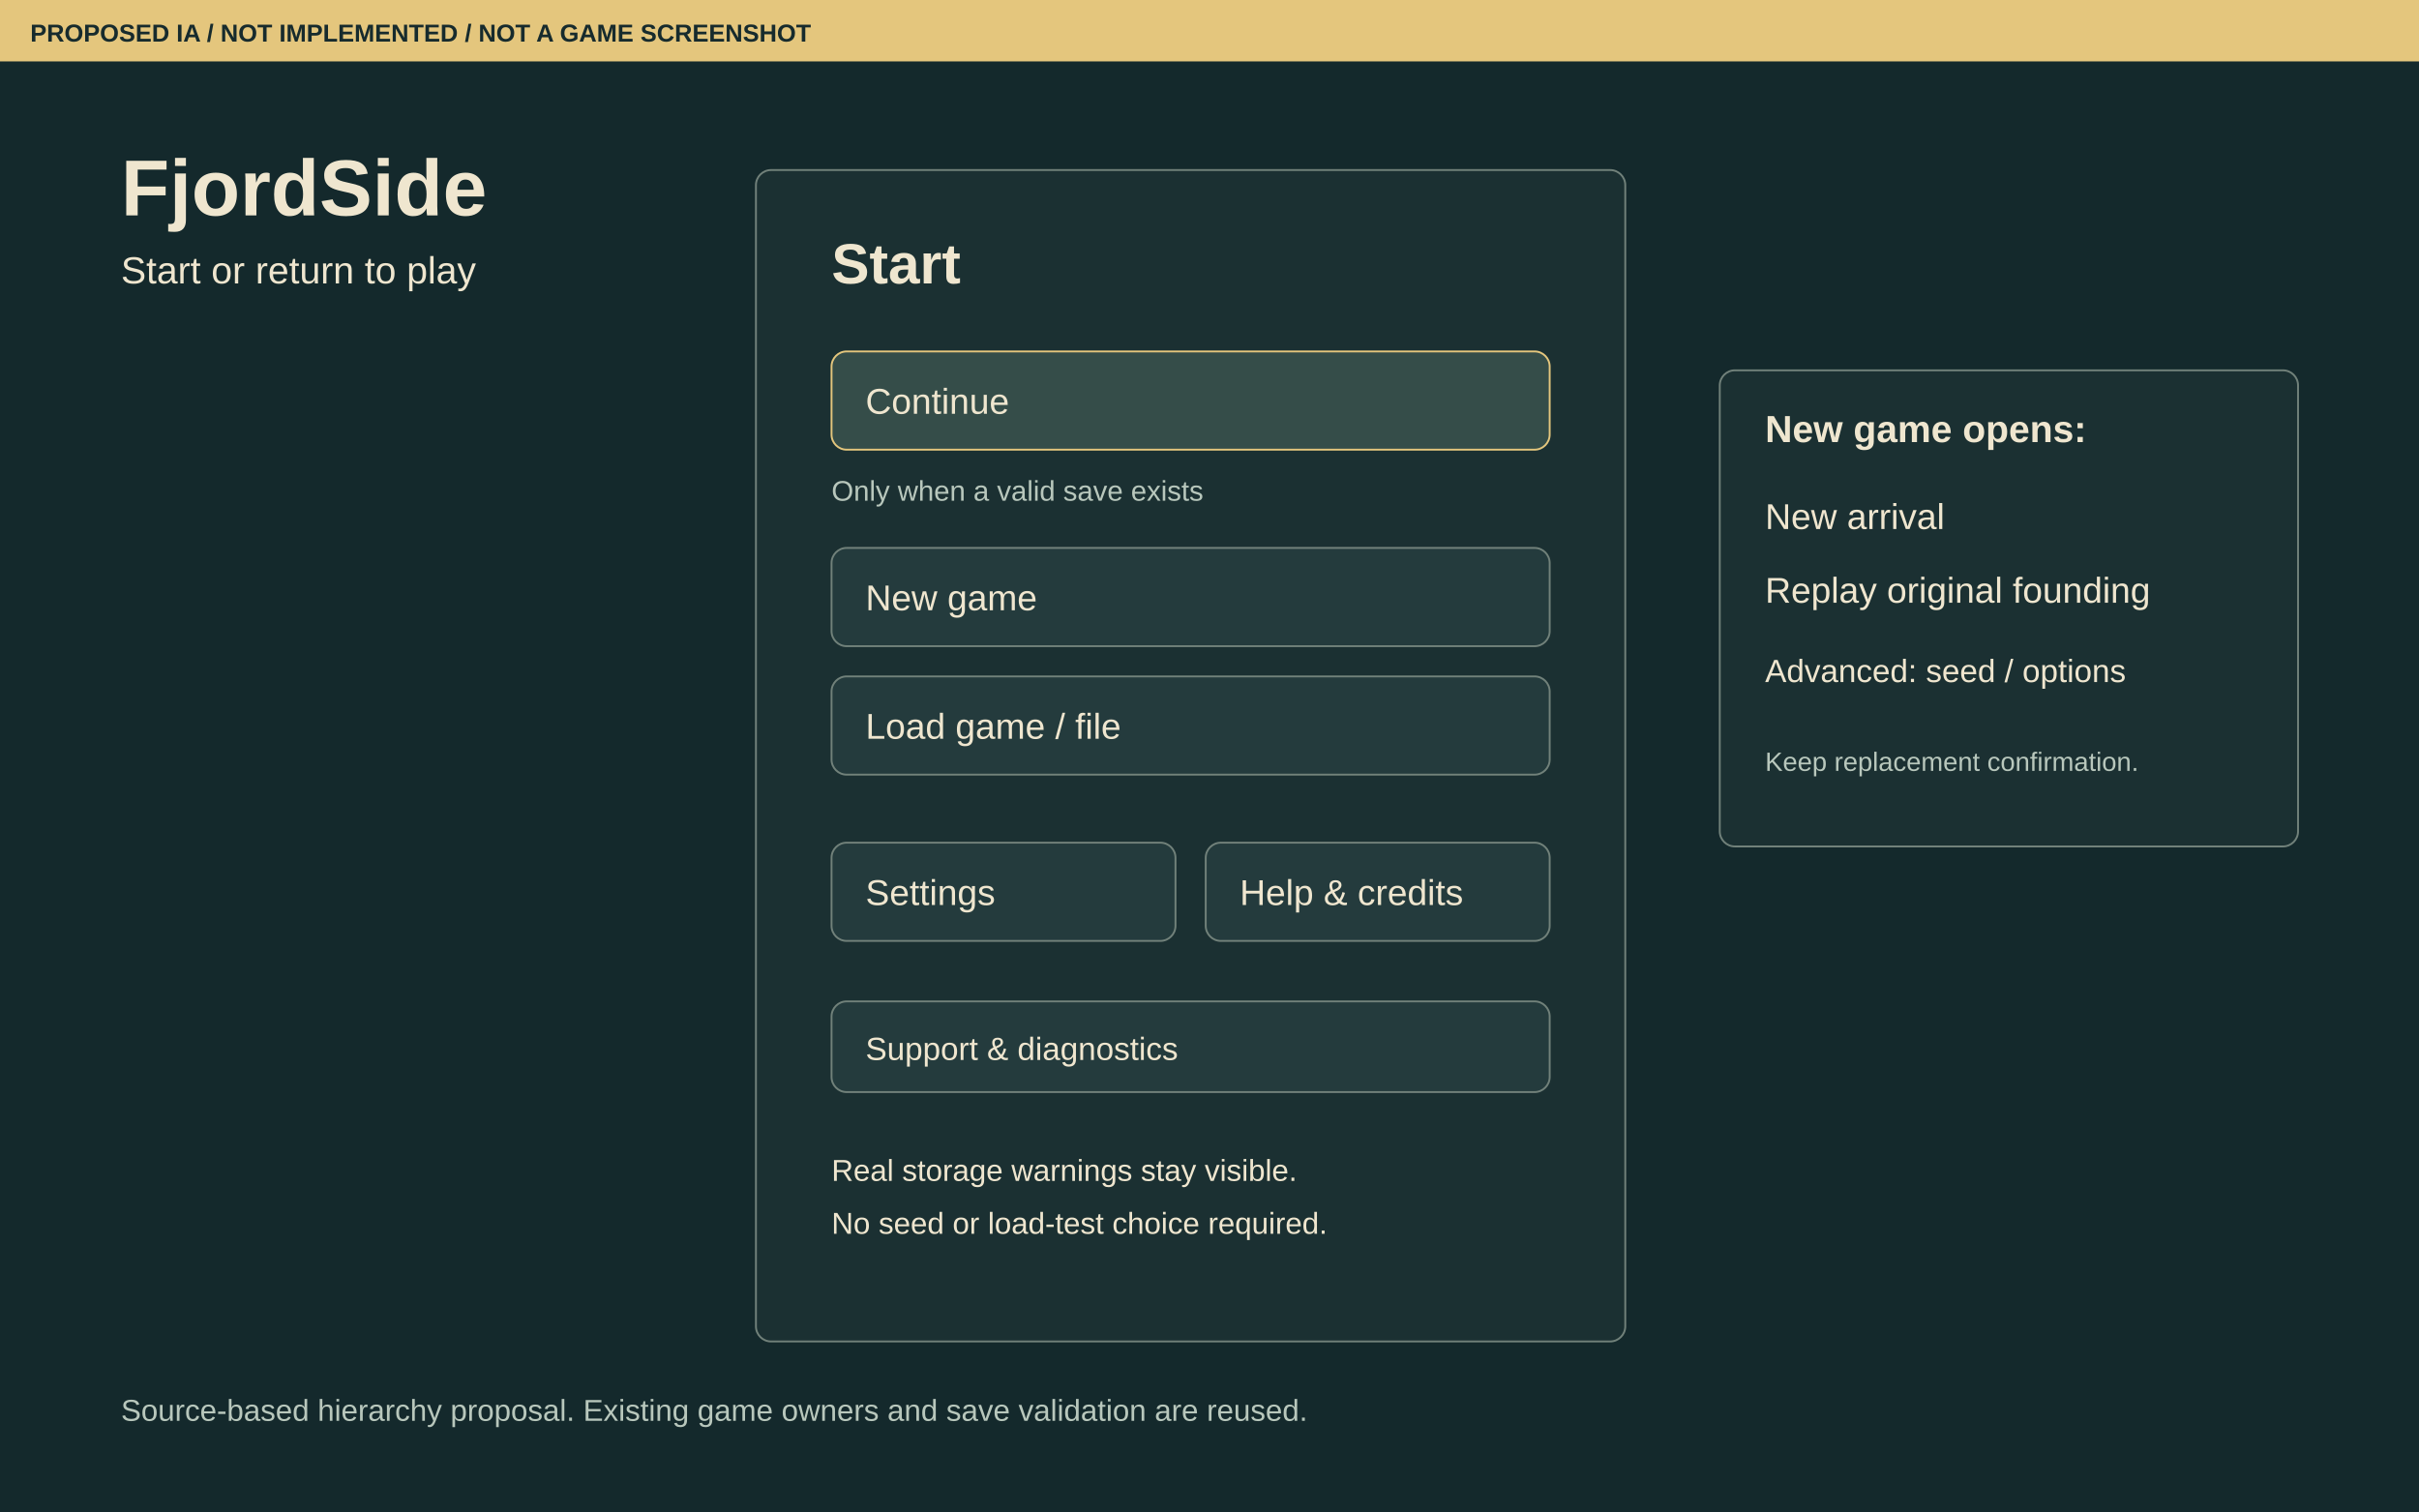
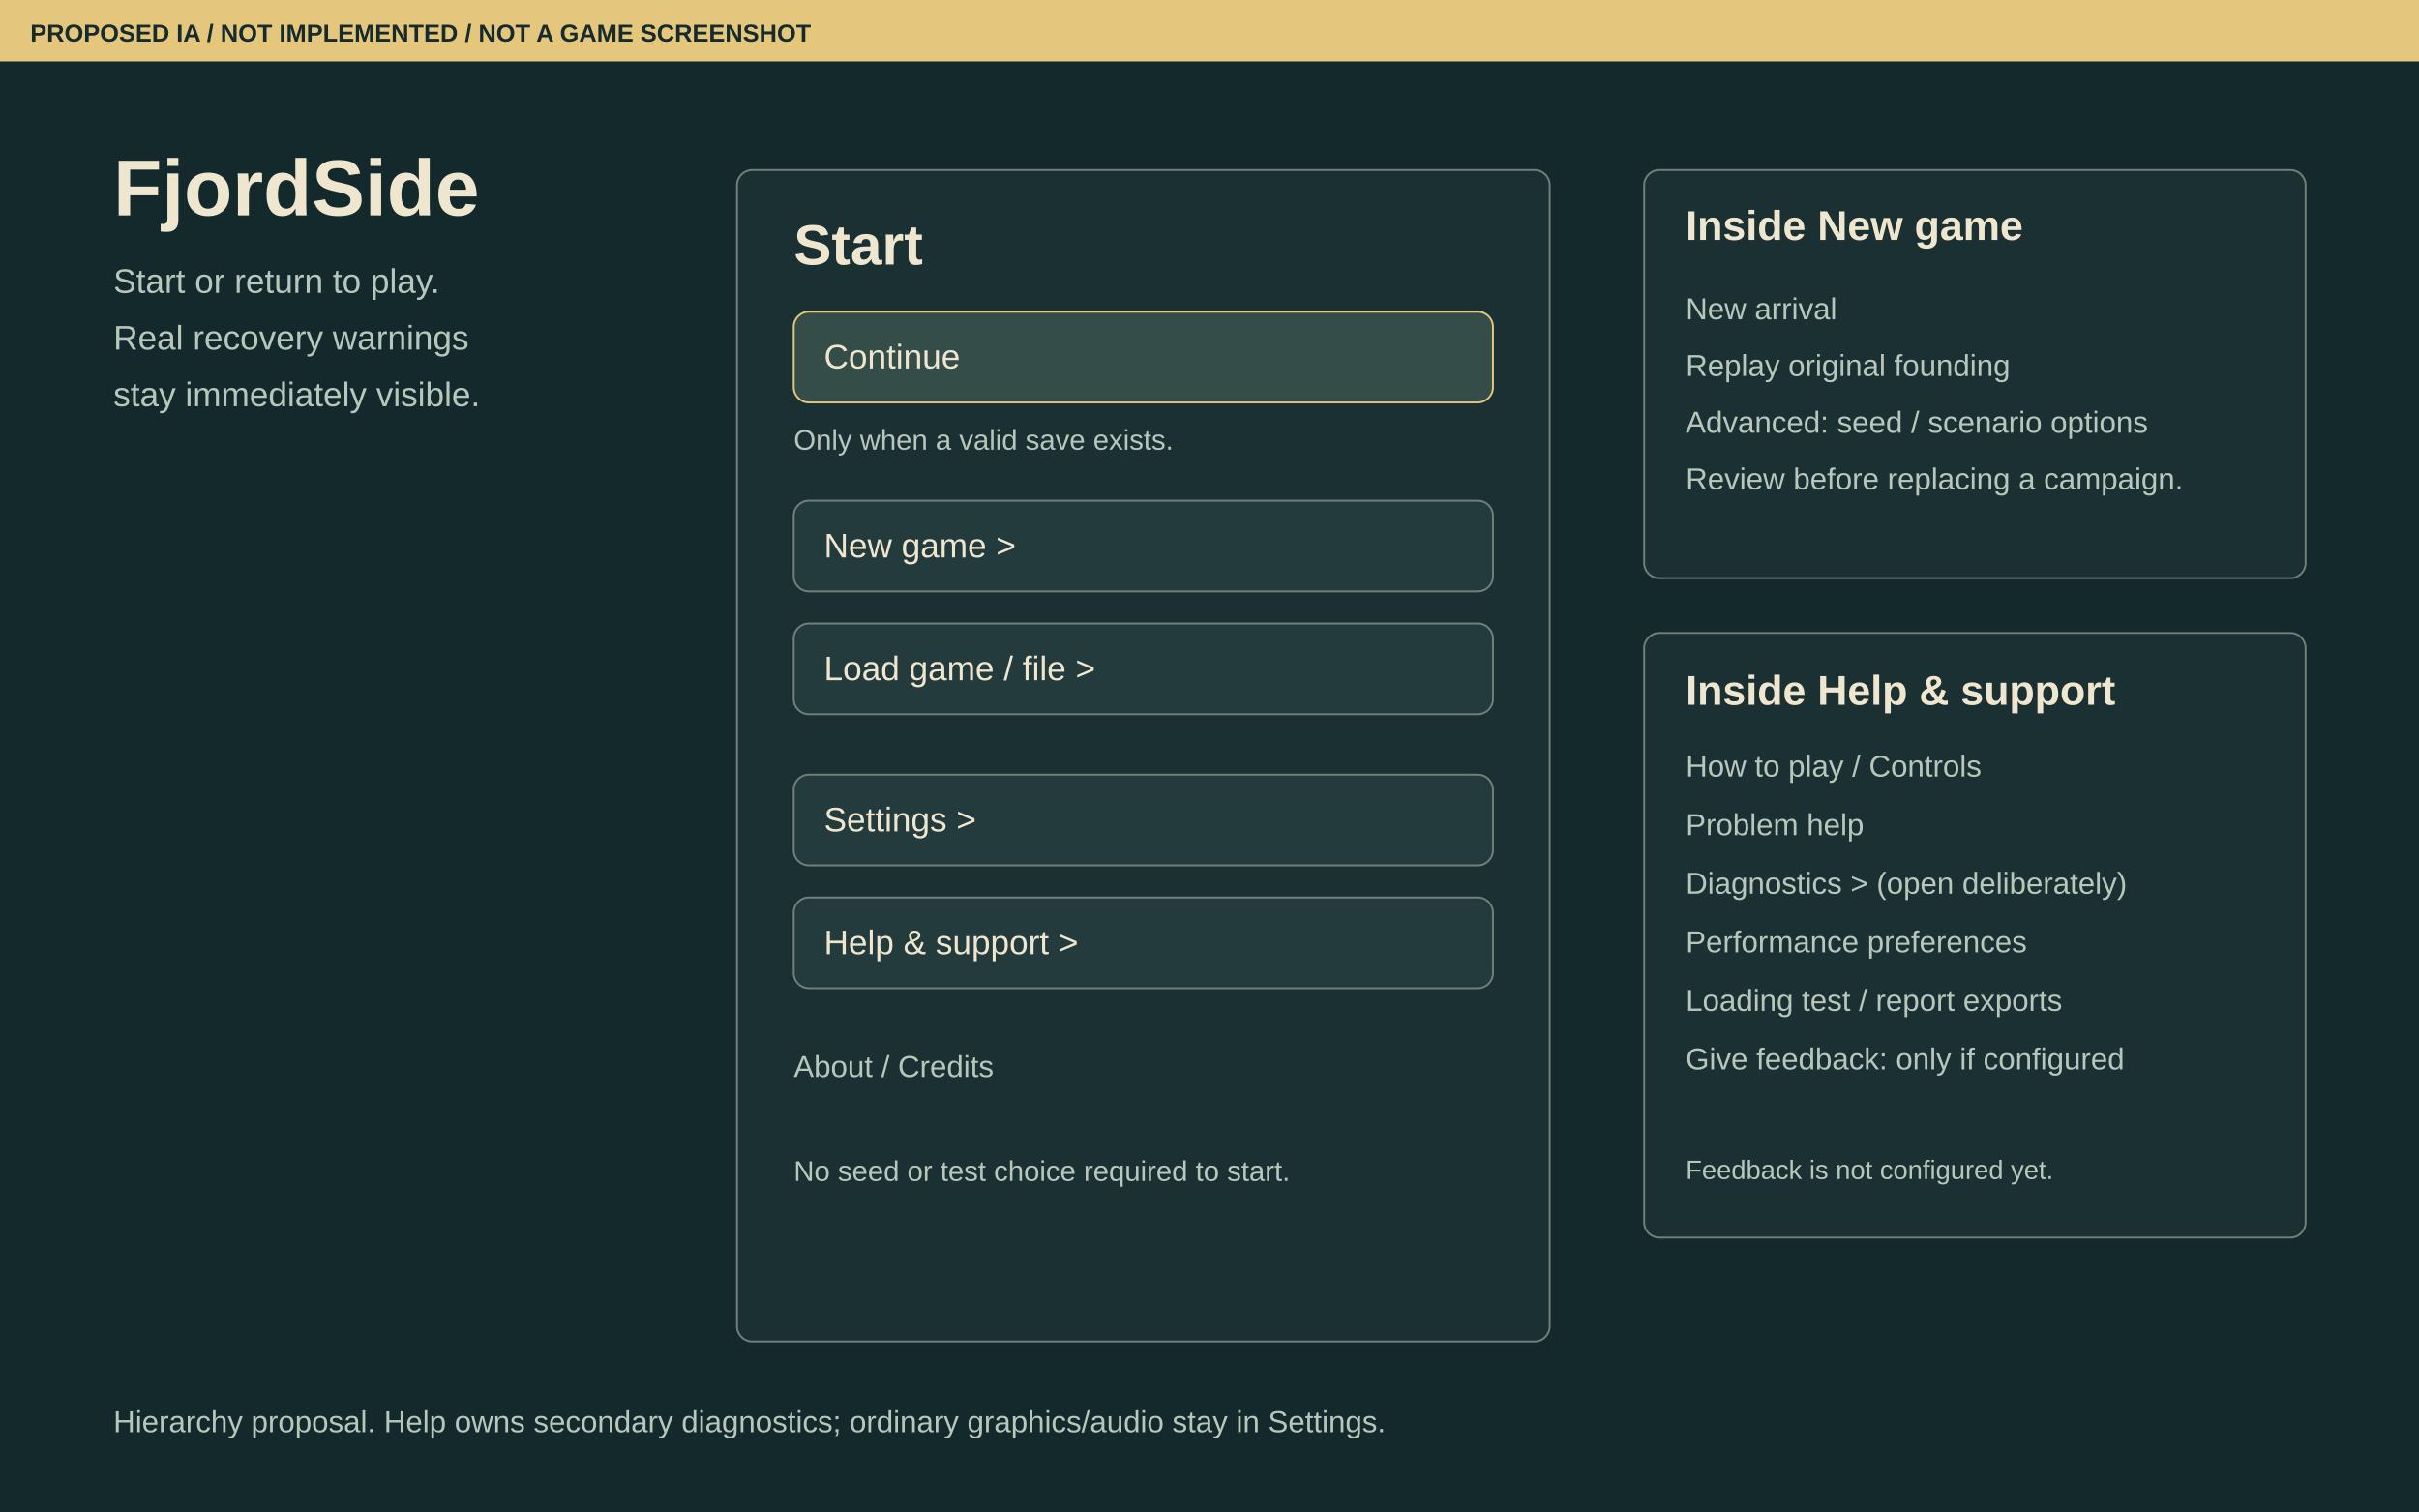
<svg xmlns="http://www.w3.org/2000/svg" width="1280" height="800" viewBox="0 0 1280 800">
-   <style>text{font-family:Arial,sans-serif}</style>
+   <style>text { font-family: Arial, sans-serif; }</style>
  <rect x="0" y="0" width="1280" height="800" rx="0" fill="#14292c" stroke="#14292c" />
-   <text x="64" y="114" font-size="42" fill="#efe6cf" font-weight="700">FjordSide</text>
-   <text x="64" y="150" font-size="20" fill="#efe6cf" font-weight="400">Start or return to play</text>
-   <rect x="400" y="90" width="460" height="620" rx="8" fill="#1b3032" stroke="#71817a" />
-   <text x="440" y="150" font-size="30" fill="#efe6cf" font-weight="700">Start</text>
-   <rect x="440" y="186" width="380" height="52" rx="8" fill="#354d49" stroke="#e4c67d" />
-   <text x="458" y="219.0" font-size="19" fill="#efe6cf" font-weight="400">Continue</text>
-   <text x="440" y="265" font-size="15" fill="#b8c7bc" font-weight="400">Only when a valid save exists</text>
-   <rect x="440" y="290" width="380" height="52" rx="8" fill="#243b3d" stroke="#71817a" />
-   <text x="458" y="323.0" font-size="19" fill="#efe6cf" font-weight="400">New game</text>
-   <rect x="440" y="358" width="380" height="52" rx="8" fill="#243b3d" stroke="#71817a" />
-   <text x="458" y="391.0" font-size="19" fill="#efe6cf" font-weight="400">Load game / file</text>
-   <rect x="440" y="446" width="182" height="52" rx="8" fill="#243b3d" stroke="#71817a" />
-   <text x="458" y="479.0" font-size="19" fill="#efe6cf" font-weight="400">Settings</text>
-   <rect x="638" y="446" width="182" height="52" rx="8" fill="#243b3d" stroke="#71817a" />
-   <text x="656" y="479.0" font-size="19" fill="#efe6cf" font-weight="400">Help &amp; credits</text>
-   <rect x="440" y="530" width="380" height="48" rx="8" fill="#243b3d" stroke="#71817a" />
-   <text x="458" y="561.0" font-size="17" fill="#efe6cf" font-weight="400">Support &amp; diagnostics</text>
-   <text x="440" y="625" font-size="16" fill="#efe6cf" font-weight="400">Real storage warnings stay visible.</text>
-   <text x="440" y="653" font-size="16" fill="#efe6cf" font-weight="400">No seed or load-test choice required.</text>
-   <rect x="910" y="196" width="306" height="252" rx="8" fill="#1b3032" stroke="#71817a" />
-   <text x="934" y="234" font-size="20" fill="#efe6cf" font-weight="700">New game opens:</text>
-   <text x="934" y="280" font-size="19" fill="#efe6cf" font-weight="400">New arrival</text>
-   <text x="934" y="319" font-size="19" fill="#efe6cf" font-weight="400">Replay original founding</text>
-   <text x="934" y="361" font-size="17" fill="#efe6cf" font-weight="400">Advanced: seed / options</text>
-   <text x="934" y="408" font-size="14" fill="#b8c7bc" font-weight="400">Keep replacement confirmation.</text>
-   <text x="64" y="752" font-size="16" fill="#b8c7bc" font-weight="400">Source-based hierarchy proposal. Existing game owners and save validation are reused.</text>
+   <text x="60" y="114" font-size="42" fill="#efe6cf" font-weight="700">FjordSide</text>
+   <text x="60" y="155" font-size="18" fill="#b8c7bc" font-weight="400">Start or return to play.</text>
+   <text x="60" y="185" font-size="18" fill="#b8c7bc" font-weight="400">Real recovery warnings</text>
+   <text x="60" y="215" font-size="18" fill="#b8c7bc" font-weight="400">stay immediately visible.</text>
+   <rect x="390" y="90" width="430" height="620" rx="8" fill="#1b3032" stroke="#71817a" />
+   <text x="420" y="140" font-size="30" fill="#efe6cf" font-weight="700">Start</text>
+   <rect x="420" y="165" width="370" height="48" rx="8" fill="#354d49" stroke="#e4c67d" />
+   <text x="436" y="195.0" font-size="18" fill="#efe6cf" font-weight="400">Continue</text>
+   <text x="420" y="238" font-size="15" fill="#b8c7bc" font-weight="400">Only when a valid save exists.</text>
+   <rect x="420" y="265" width="370" height="48" rx="8" fill="#243b3d" stroke="#71817a" />
+   <text x="436" y="295.0" font-size="18" fill="#efe6cf" font-weight="400">New game &gt;</text>
+   <rect x="420" y="330" width="370" height="48" rx="8" fill="#243b3d" stroke="#71817a" />
+   <text x="436" y="360.0" font-size="18" fill="#efe6cf" font-weight="400">Load game / file &gt;</text>
+   <rect x="420" y="410" width="370" height="48" rx="8" fill="#243b3d" stroke="#71817a" />
+   <text x="436" y="440.0" font-size="18" fill="#efe6cf" font-weight="400">Settings &gt;</text>
+   <rect x="420" y="475" width="370" height="48" rx="8" fill="#243b3d" stroke="#71817a" />
+   <text x="436" y="505.0" font-size="18" fill="#efe6cf" font-weight="400">Help &amp; support &gt;</text>
+   <text x="420" y="570" font-size="16" fill="#b8c7bc" font-weight="400">About / Credits</text>
+   <text x="420" y="625" font-size="15" fill="#b8c7bc" font-weight="400">No seed or test choice required to start.</text>
+   <rect x="870" y="90" width="350" height="216" rx="8" fill="#1b3032" stroke="#71817a" />
+   <text x="892" y="127" font-size="22" fill="#efe6cf" font-weight="700">Inside New game</text>
+   <text x="892" y="169" font-size="16" fill="#b8c7bc" font-weight="400">New arrival</text>
+   <text x="892" y="199" font-size="16" fill="#b8c7bc" font-weight="400">Replay original founding</text>
+   <text x="892" y="229" font-size="16" fill="#b8c7bc" font-weight="400">Advanced: seed / scenario options</text>
+   <text x="892" y="259" font-size="16" fill="#b8c7bc" font-weight="400">Review before replacing a campaign.</text>
+   <rect x="870" y="335" width="350" height="320" rx="8" fill="#1b3032" stroke="#71817a" />
+   <text x="892" y="373" font-size="22" fill="#efe6cf" font-weight="700">Inside Help &amp; support</text>
+   <text x="892" y="411" font-size="16" fill="#b8c7bc" font-weight="400">How to play / Controls</text>
+   <text x="892" y="442" font-size="16" fill="#b8c7bc" font-weight="400">Problem help</text>
+   <text x="892" y="473" font-size="16" fill="#b8c7bc" font-weight="400">Diagnostics &gt;  (open deliberately)</text>
+   <text x="892" y="504" font-size="16" fill="#b8c7bc" font-weight="400">   Performance preferences</text>
+   <text x="892" y="535" font-size="16" fill="#b8c7bc" font-weight="400">   Loading test / report exports</text>
+   <text x="892" y="566" font-size="16" fill="#b8c7bc" font-weight="400">Give feedback: only if configured</text>
+   <text x="892" y="624" font-size="14" fill="#b8c7bc" font-weight="400">Feedback is not configured yet.</text>
+   <text x="60" y="758" font-size="16" fill="#b8c7bc" font-weight="400">Hierarchy proposal. Help owns secondary diagnostics; ordinary graphics/audio stay in Settings.</text>
  <rect x="0" y="0" width="1280" height="32" rx="0" fill="#e4c67d" stroke="#e4c67d" />
  <text x="16" y="22" font-size="13" fill="#172b2d" font-weight="700">PROPOSED IA / NOT IMPLEMENTED / NOT A GAME SCREENSHOT</text>
</svg>
